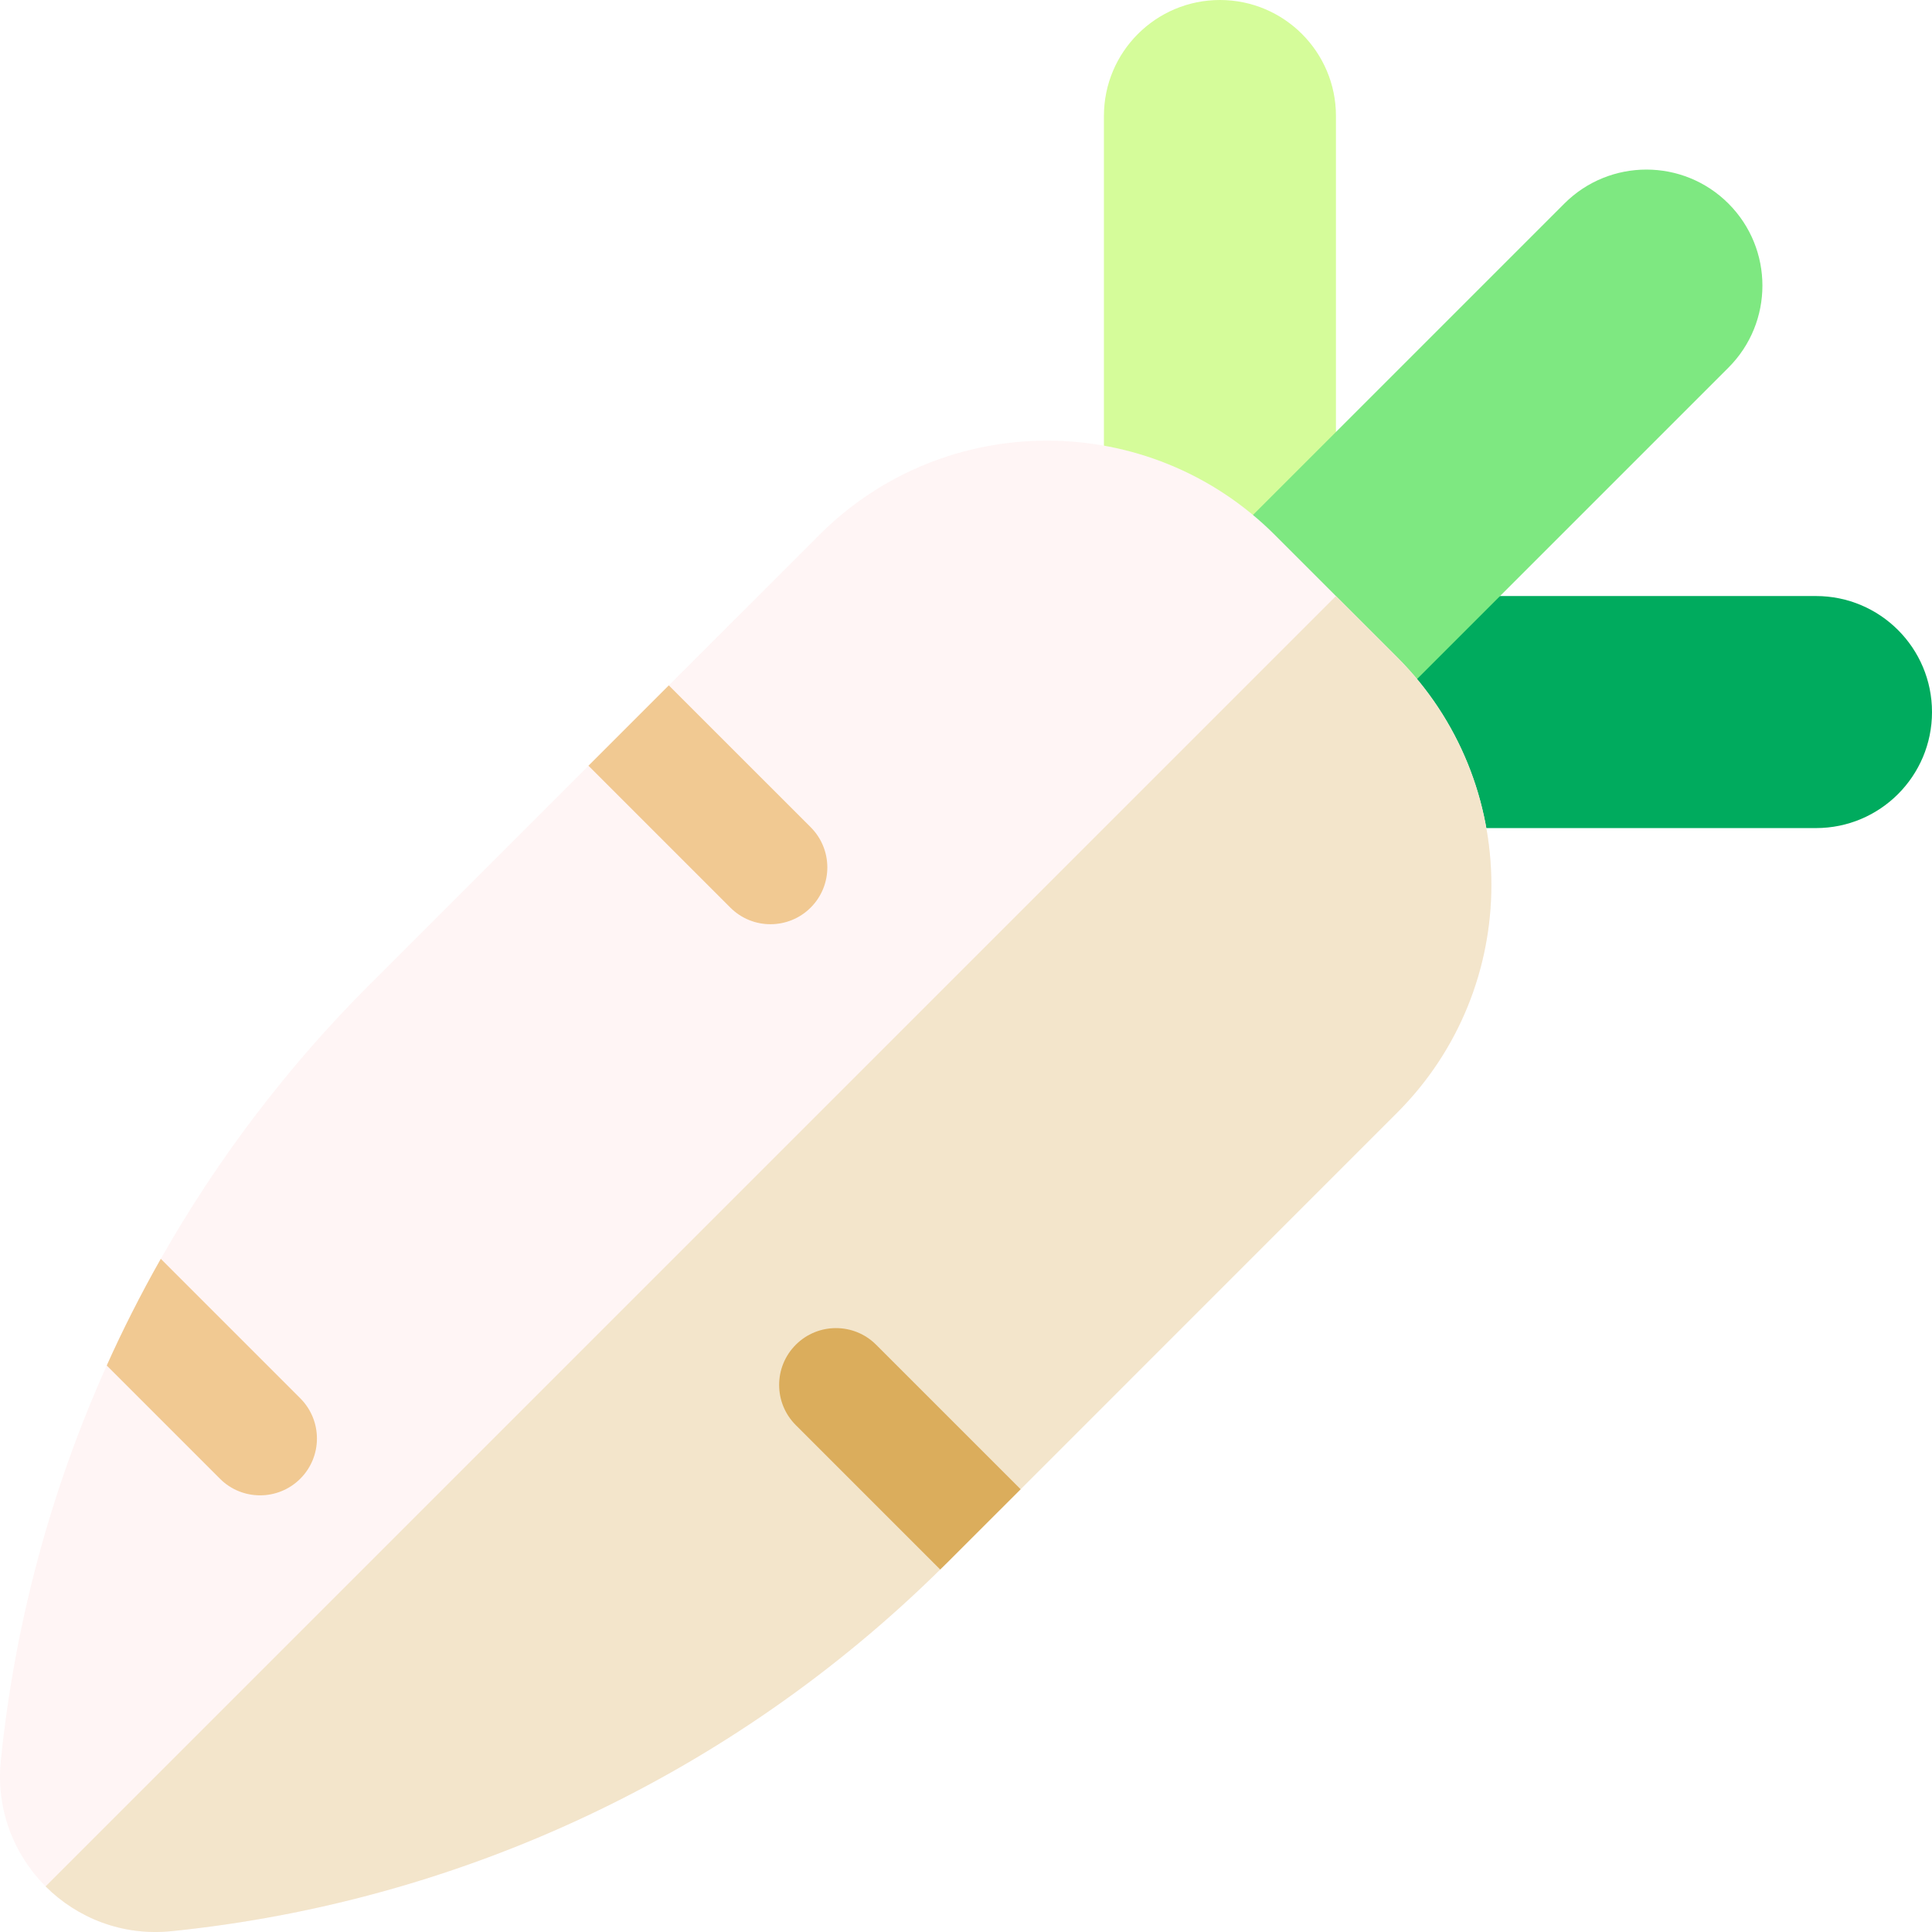
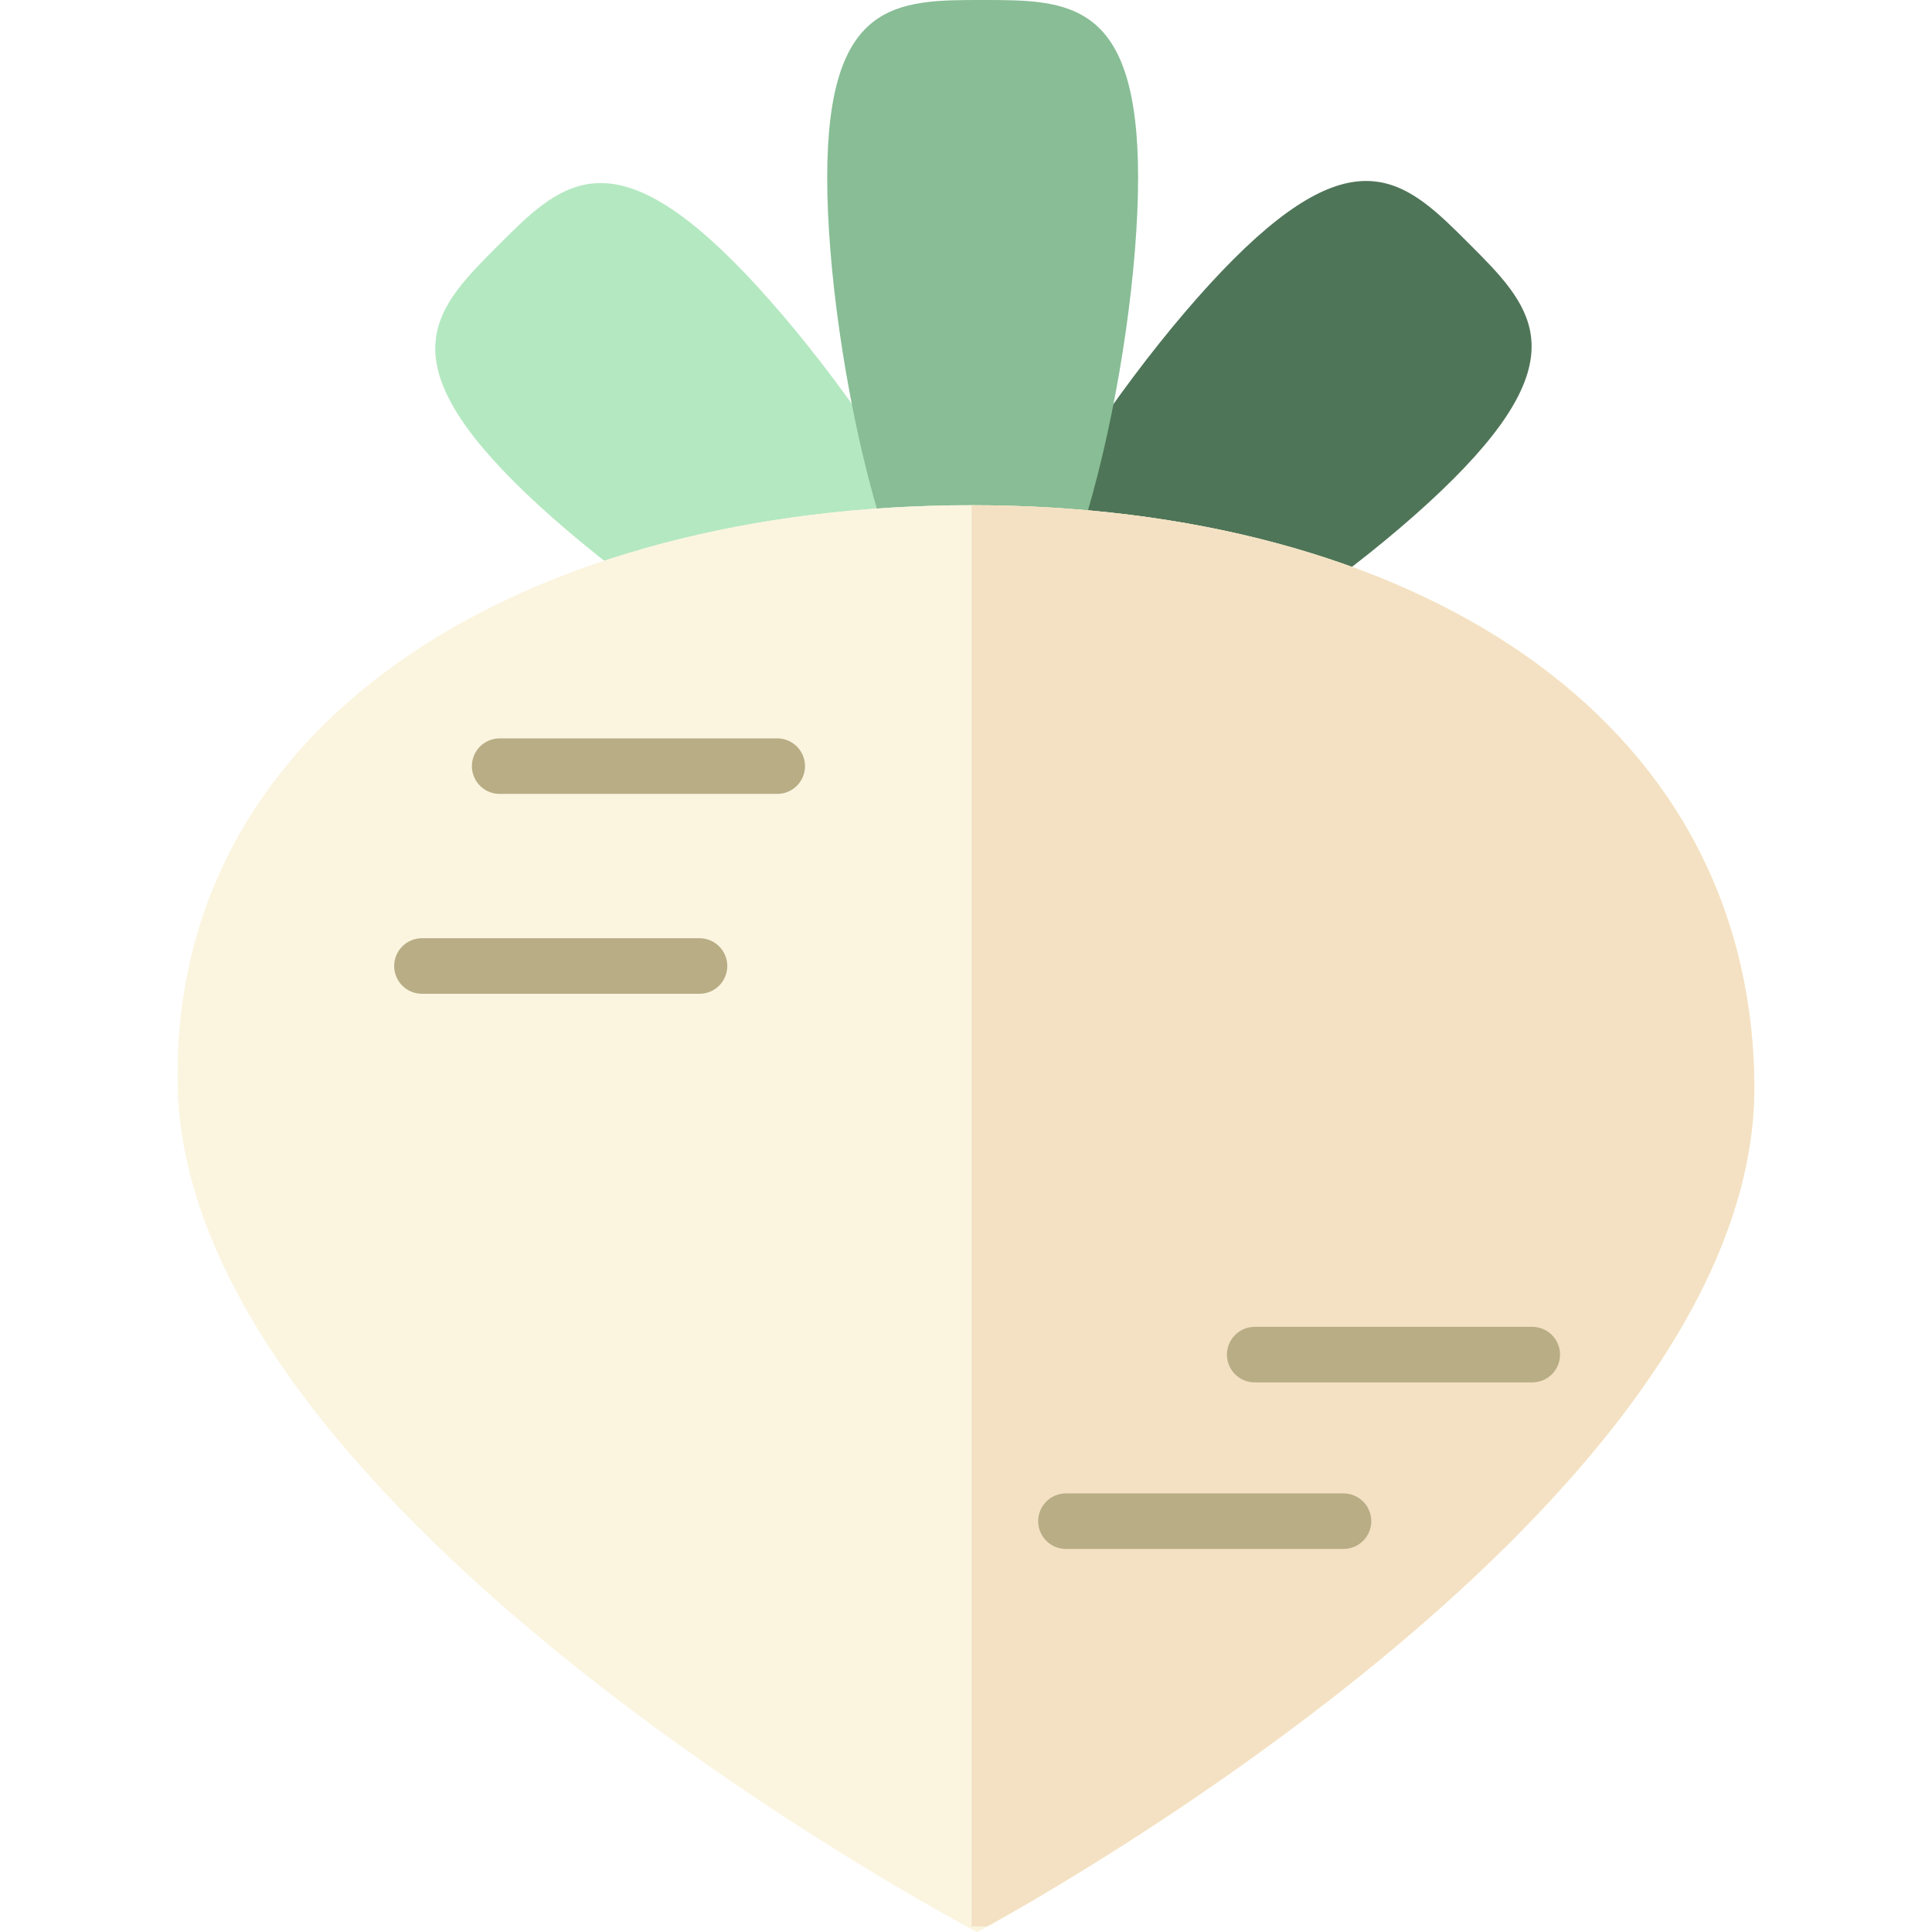
- <svg xmlns="http://www.w3.org/2000/svg" id="Capa_1" enable-background="new 0 0 509.997 509.997" height="512" viewBox="0 0 509.997 509.997" width="512">
-   <path d="m323.644 218.591v-61.252h155.727c16.914 0 30.626 13.712 30.626 30.626 0 16.914-13.712 30.626-30.626 30.626z" fill="#00ab5e" />
-   <path d="m291.406 186.353h61.252v-155.727c0-16.914-13.712-30.626-30.626-30.626-16.914 0-30.626 13.712-30.626 30.626z" fill="#d5fc9a" />
-   <path d="m346.146 207.163-43.312-43.312 110.116-110.116c11.96-11.96 31.352-11.96 43.312 0 11.96 11.96 11.96 31.352 0 43.312z" fill="#7ee881" />
-   <path d="m368.767 293.76-99.35 99.36-19.41 19.4c-.6.6-1.21 1.21-1.82 1.79-54.79 53.98-126.37 87.67-202.94 95.47-12.94 1.32-24.85-3.47-33.21-11.82-8.35-8.36-13.14-20.27-11.82-33.21 3.7-36.31 13.22-71.49 27.96-104.29 4.029-9.014 8.932-18.745 14.27-28.16 14.9-26.29 33.36-50.64 55.03-72.31l57.86-57.86 21.21-21.21 39.69-39.69c33.22-33.22 87.09-33.22 120.31 0l32.22 32.22c33.22 33.22 33.22 87.09 0 120.31z" fill="#fff5f5" />
-   <path d="m368.767 293.76-99.35 99.36-19.41 19.4c-.6.6-1.21 1.21-1.82 1.79-54.79 53.98-126.37 87.67-202.94 95.47-12.94 1.32-24.85-3.47-33.21-11.82l340.62-340.62 16.11 16.11c33.22 33.22 33.22 87.09 0 120.31z" fill="#f3e5cb" />
-   <path d="m213.997 239.58c-5.822 5.822-15.326 5.884-21.21 0l-37.45-37.45 21.21-21.21 37.45 37.44c5.86 5.86 5.86 15.36 0 21.22z" fill="#f1c992" />
-   <path d="m79.267 390.34c-5.86 5.86-15.382 5.848-21.21 0l-29.88-29.88c4.029-9.014 8.932-18.745 14.27-28.16l36.82 36.82c5.86 5.86 5.86 15.36 0 21.22z" fill="#f1c992" />
-   <path d="m269.417 393.12-19.41 19.4c-.6.6-1.21 1.21-1.82 1.79l-38.12-38.12c-5.86-5.86-5.86-15.35 0-21.21s15.36-5.86 21.21 0z" fill="#dbad5c" />
+ <svg xmlns="http://www.w3.org/2000/svg" id="Layer_1" data-name="Layer 1" viewBox="0 0 174 174">
+   <defs>
+     <style>.cls-1{fill:#b4e8c1;}.cls-2{fill:#4f7558;}.cls-3{fill:#88bd95;}.cls-4{fill:#fbf5e0;}.cls-5{fill:none;stroke:#b8ad85;stroke-linecap:round;stroke-miterlimit:10;stroke-width:5px;}.cls-6{fill:#eecea5;opacity:0.5;}</style>
+   </defs>
+   <path class="cls-1" d="M66.05,23.54C54.72,12.22,50.3,16.66,44.84,22.13S34.93,32,46.25,43.34,82.5,70.73,88,65.26,77.37,34.87,66.05,23.54Z" />
+   <path class="cls-2" d="M130.88,43.15c11.33-11.32,6.89-15.74,1.42-21.21s-9.89-9.91-21.21,1.41S83.7,59.6,89.17,65.07,119.56,54.48,130.88,43.15Z" />
+   <path class="cls-3" d="M102.5,16c0-16-6.27-16-14-16s-14,0-14,16,6.27,45,14,45S102.5,32,102.5,16Z" />
+   <path class="cls-4" d="M158,97.5c-.43-33.41-31.29-52-70.5-52S15.57,64.09,16,97.5c.5,39,72,76.5,72,76.5S158.5,136.5,158,97.5Z" />
+   <path class="cls-4" d="M158,97.5c-.43-33.41-31.29-52-70.5-52S15.57,64.09,16,97.5c.5,39,72,76.5,72,76.5S158.5,136.5,158,97.5Z" />
+   <line class="cls-5" x1="38" y1="87" x2="63" y2="87" />
+   <line class="cls-5" x1="45" y1="69" x2="70" y2="69" />
+   <path class="cls-6" d="M88.92,173.5c8.22-4.54,69.55-39.61,69.08-76-.43-33.41-31.29-52-70.5-52v128Z" />
+   <line class="cls-5" x1="96" y1="137" x2="121" y2="137" />
+   <line class="cls-5" x1="113" y1="122" x2="138" y2="122" />
</svg>
